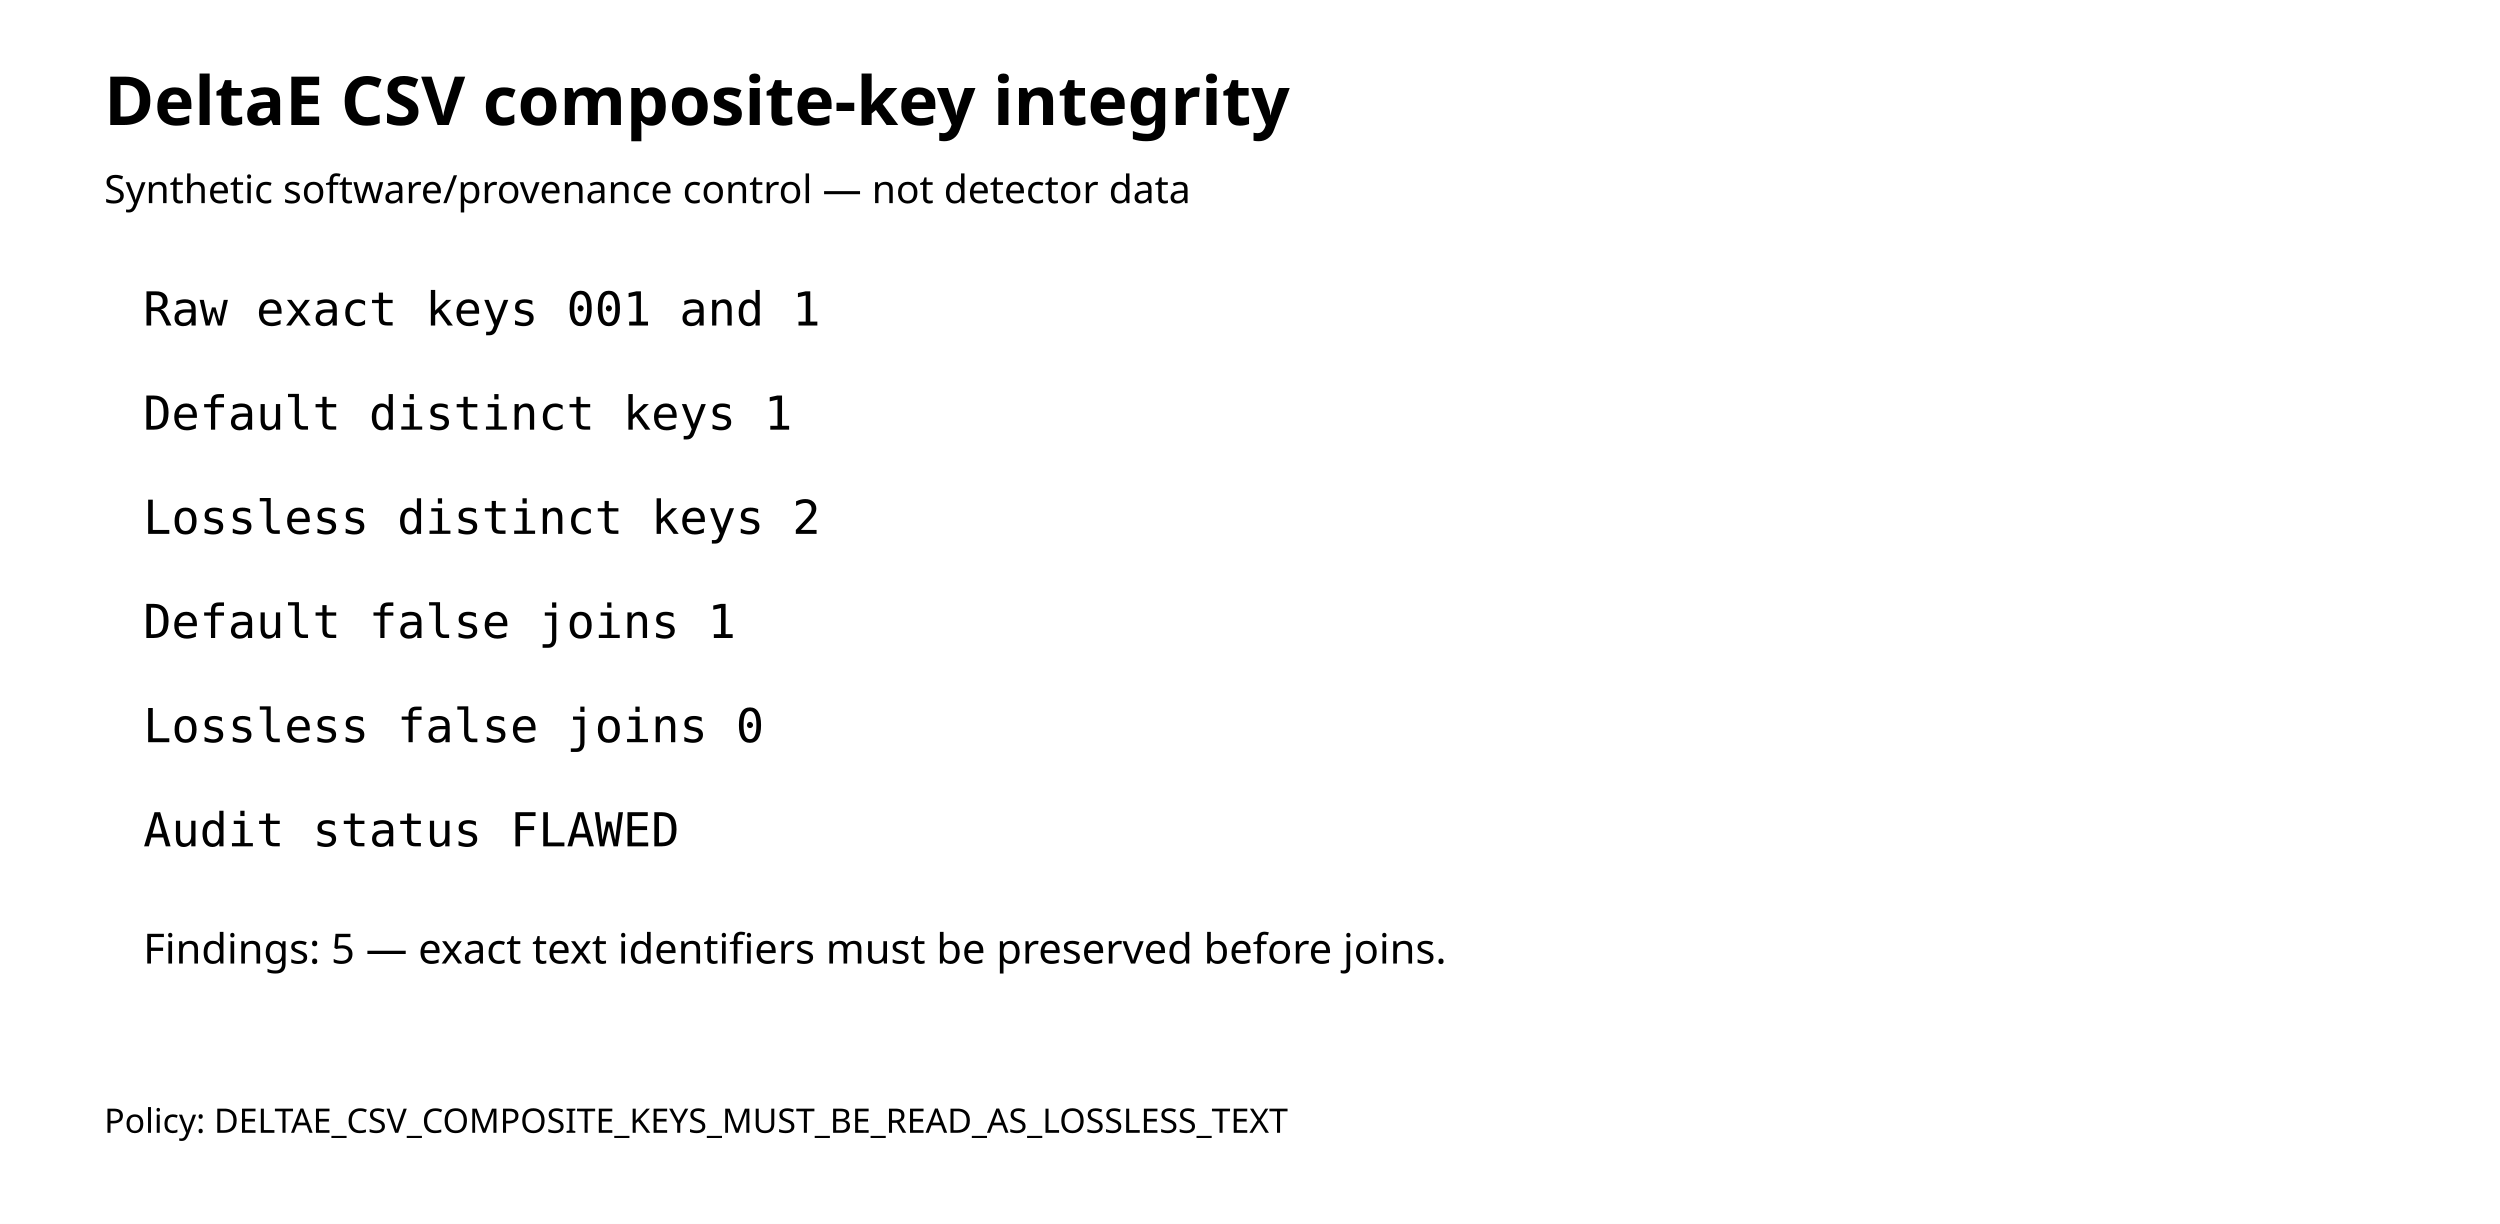
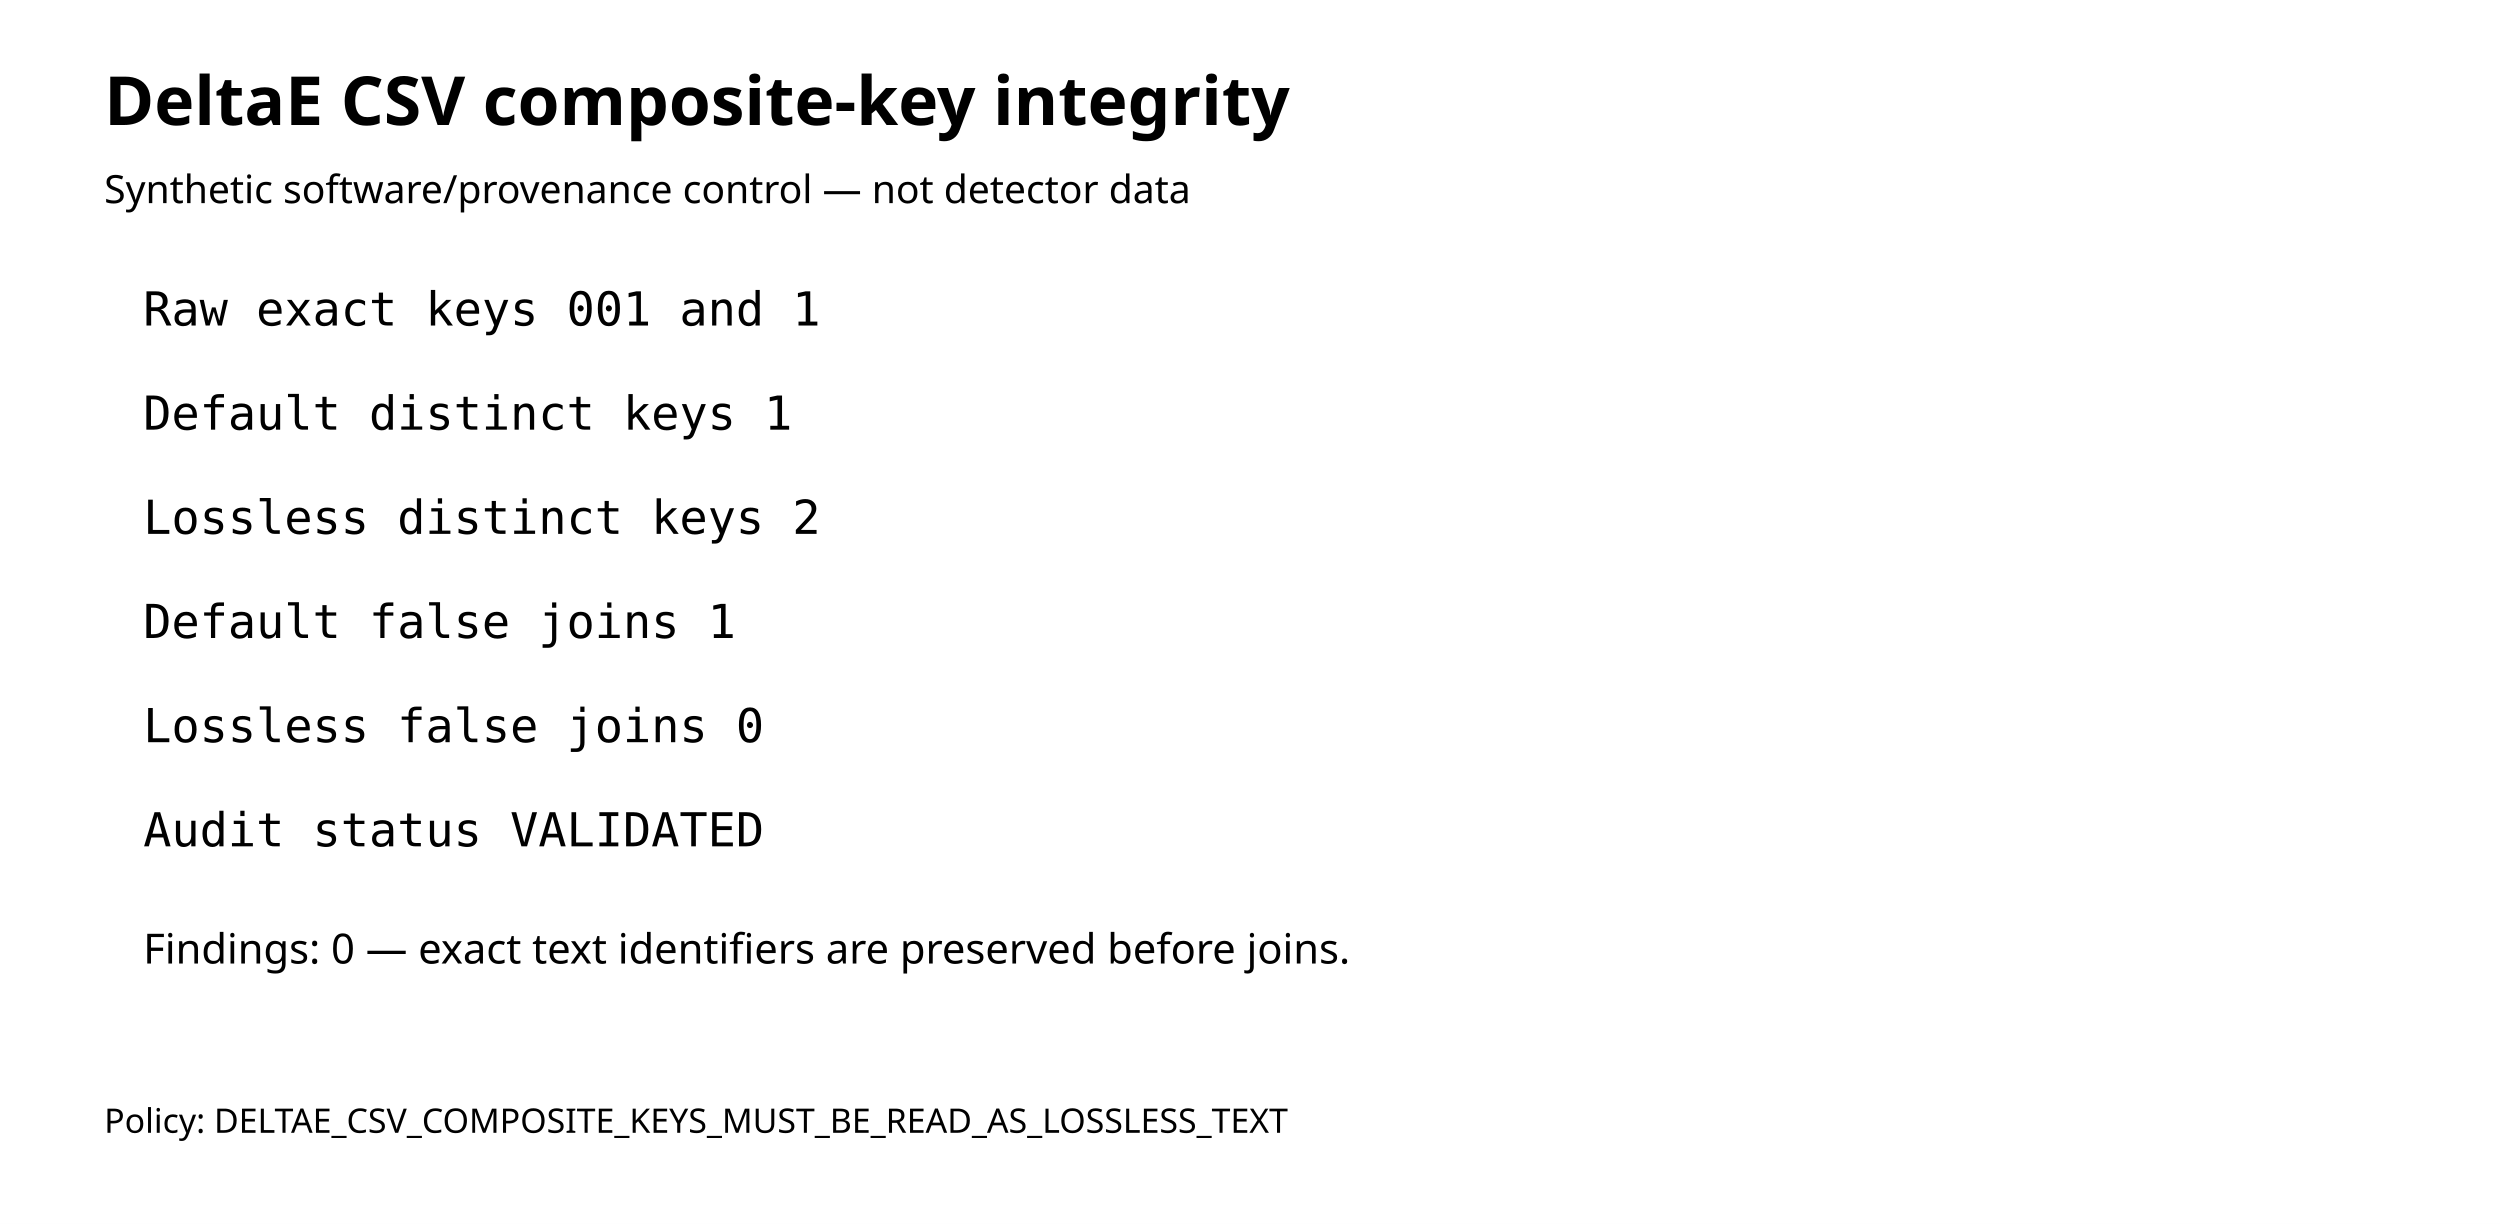
<svg xmlns="http://www.w3.org/2000/svg" width="960" height="470" viewBox="0 0 960 470">
  <rect width="100%" height="100%" fill="white" />
  <text x="40" y="48" font-family="sans-serif" font-size="26" font-weight="bold">DeltaE CSV composite-key integrity</text>
  <text x="40" y="78" font-family="sans-serif" font-size="15">Synthetic software/provenance control — not detector data</text>
  <text x="55" y="125" font-family="monospace" font-size="18">Raw exact keys               001 and 1</text>
  <text x="55" y="165" font-family="monospace" font-size="18">Default distinct keys        1</text>
  <text x="55" y="205" font-family="monospace" font-size="18">Lossless distinct keys       2</text>
  <text x="55" y="245" font-family="monospace" font-size="18">Default false joins          1</text>
  <text x="55" y="285" font-family="monospace" font-size="18">Lossless false joins         0</text>
-   <text x="55" y="325" font-family="monospace" font-size="18">Audit status                 FLAWED</text>
-   <text x="55" y="370" font-family="sans-serif" font-size="16">Findings: 5 — exact text identifiers must be preserved before joins.</text>
+   <text x="55" y="325" font-family="monospace" font-size="18">Audit status                 VALIDATED</text>
+   <text x="55" y="370" font-family="sans-serif" font-size="16">Findings: 0 — exact text identifiers are preserved before joins.</text>
  <text x="40" y="435" font-family="sans-serif" font-size="13">Policy: DELTAE_CSV_COMPOSITE_KEYS_MUST_BE_READ_AS_LOSSLESS_TEXT</text>
</svg>
